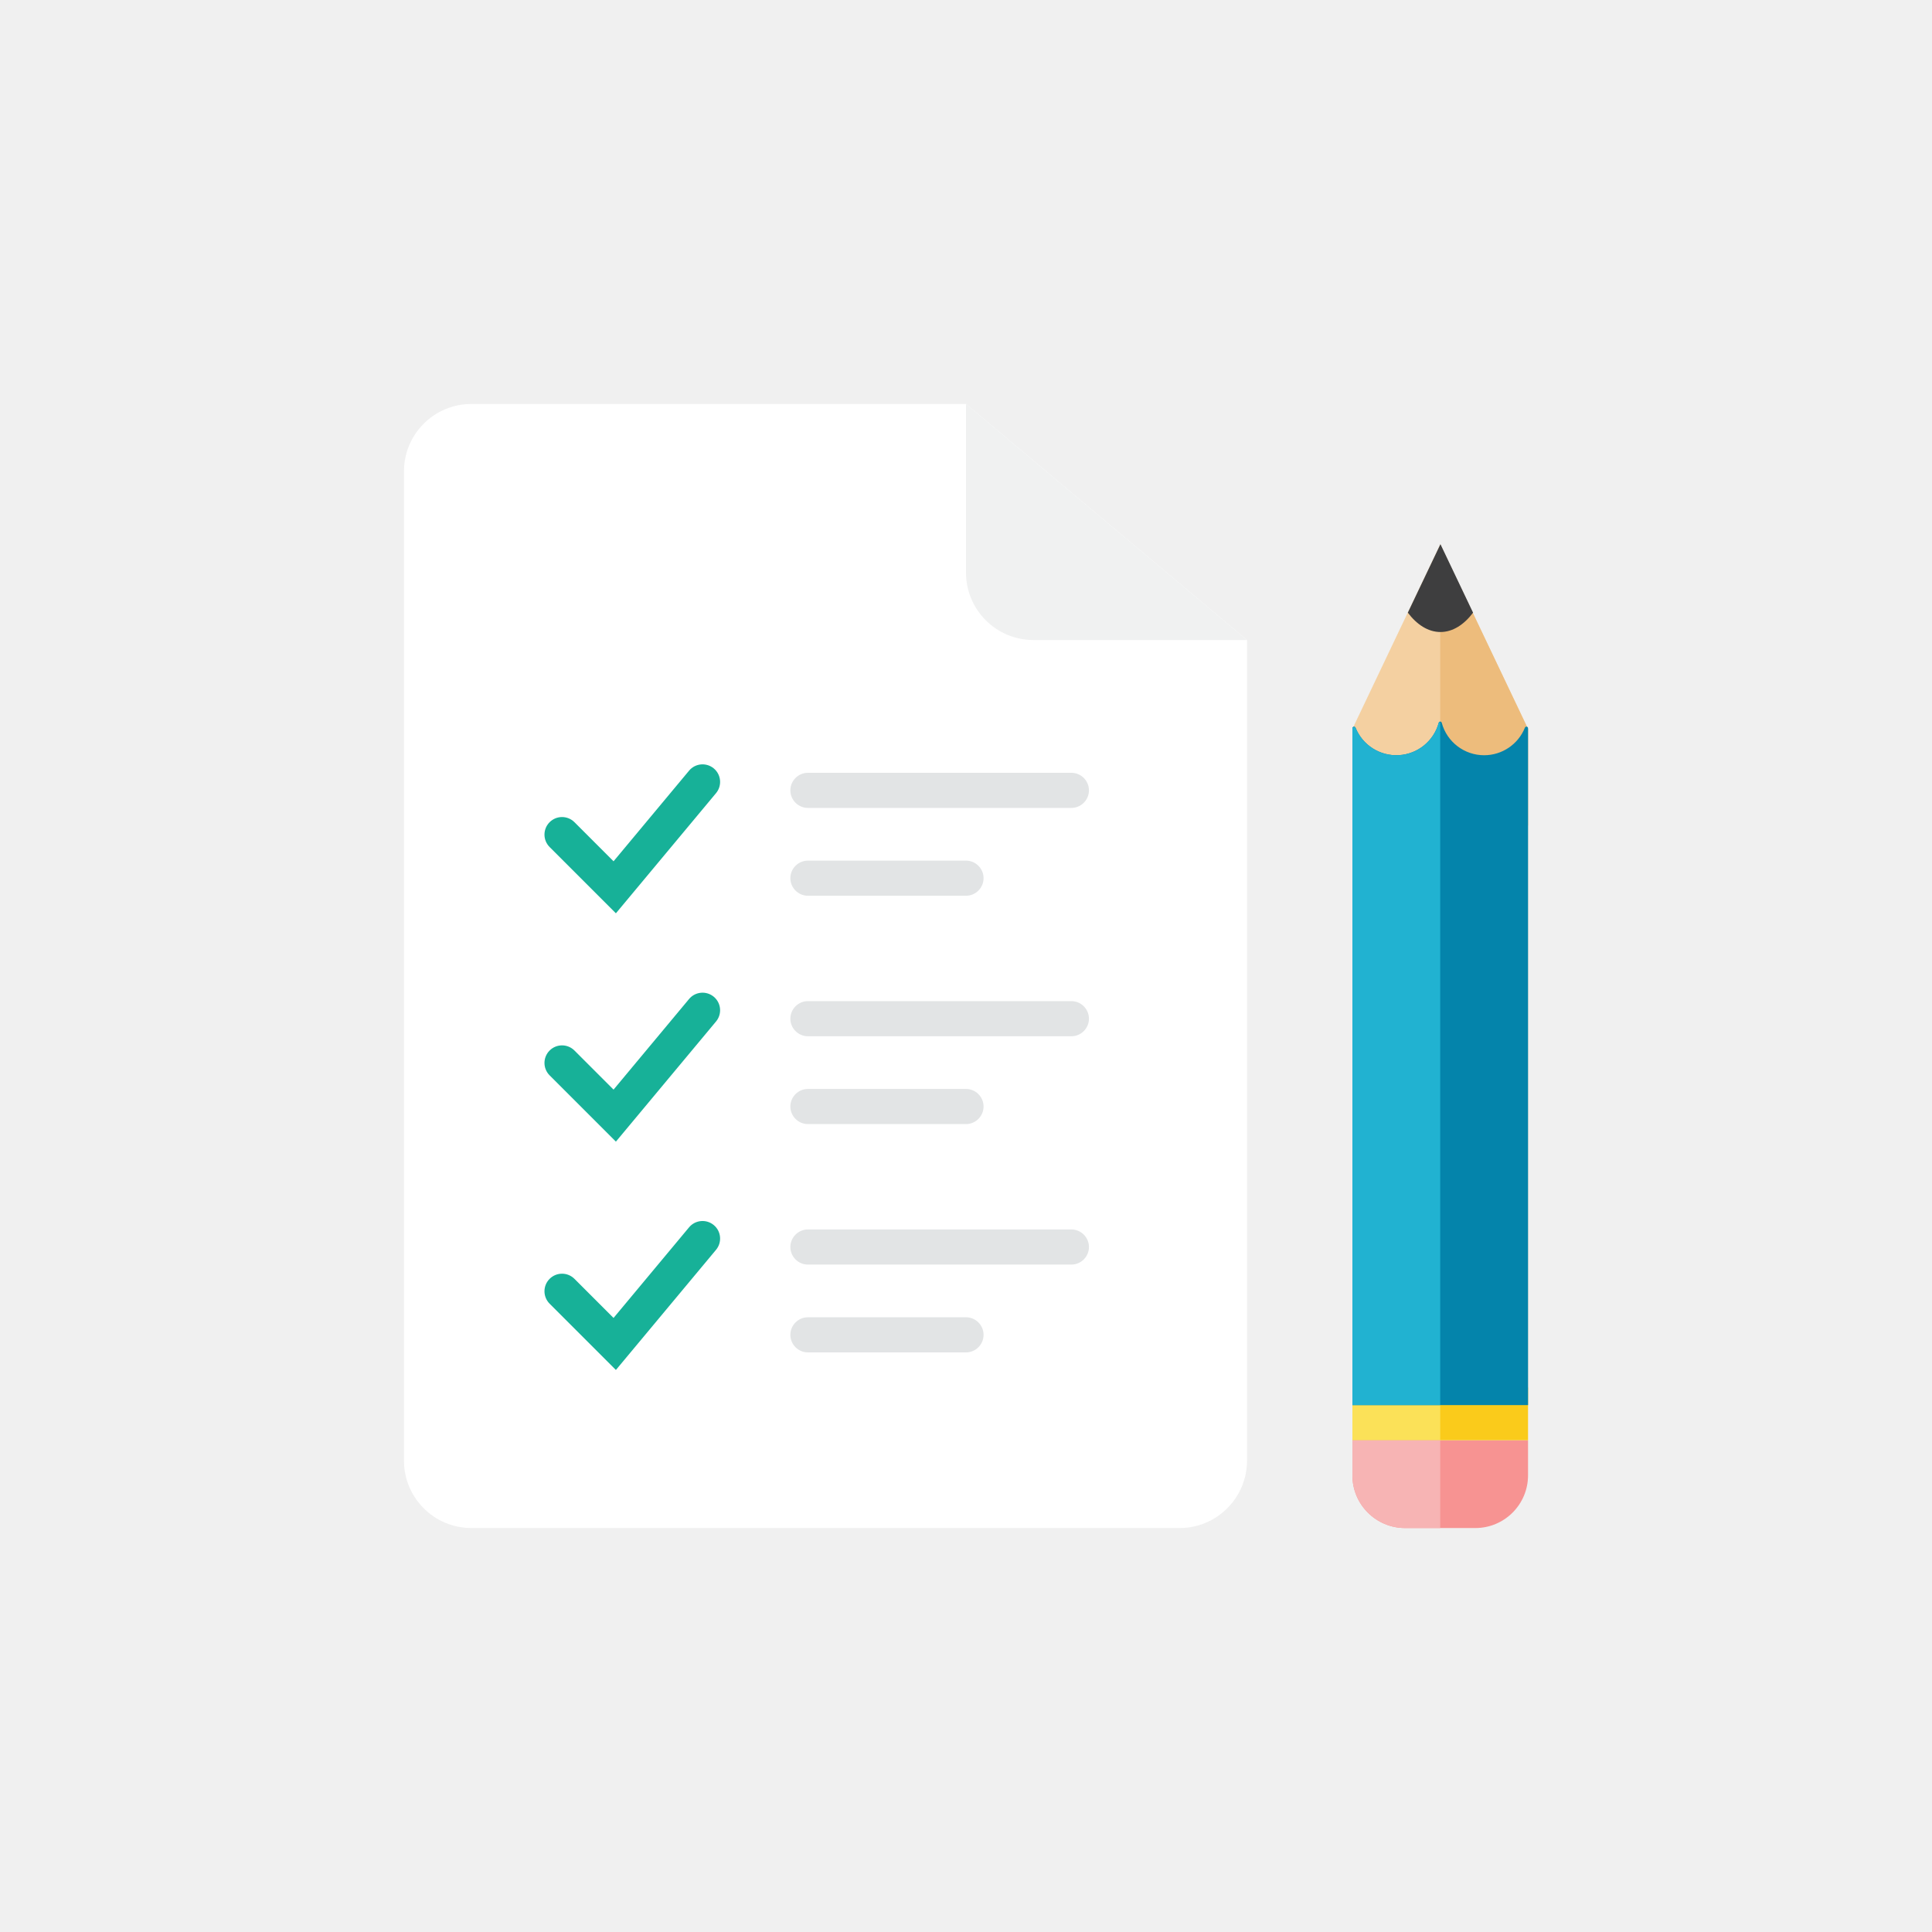
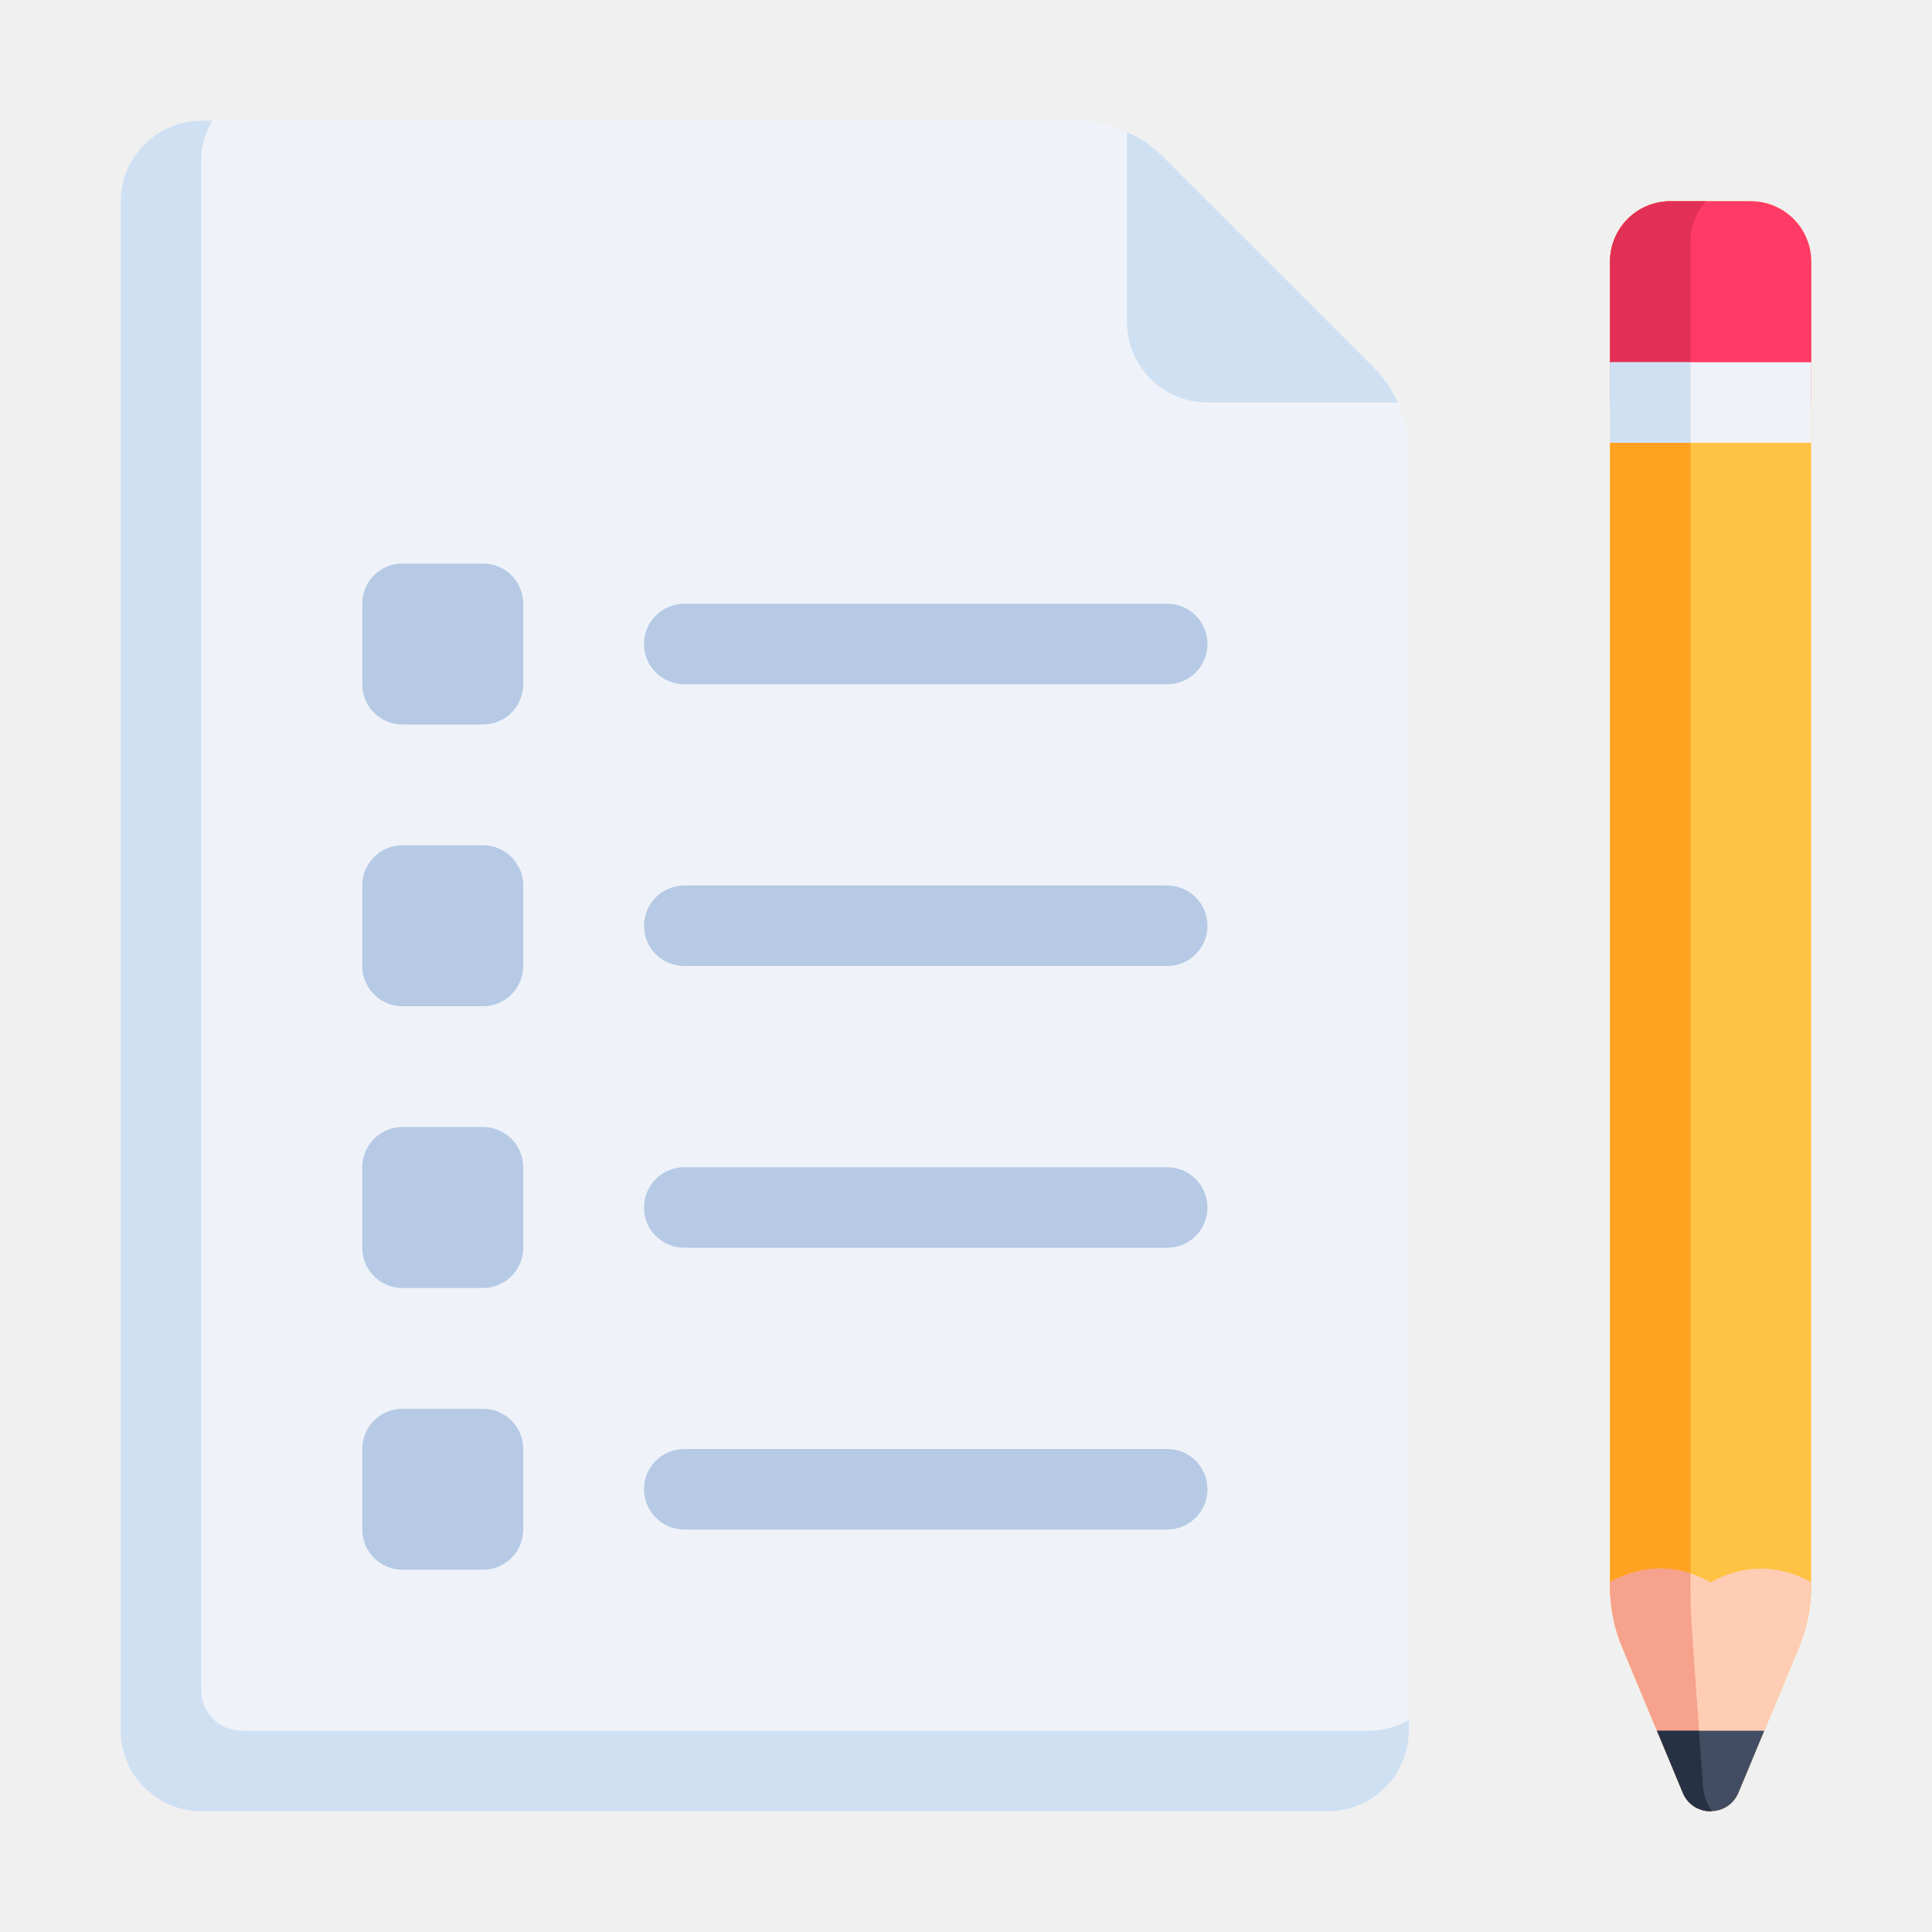
- <svg xmlns="http://www.w3.org/2000/svg" xml:space="preserve" viewBox="0 0 110 110" width="110" height="110" version="1.0" id="checklist">
-   <path fill="#FFF" d="M23 26.84A3.84 3.84 0 0 1 26.84 23H55l16 13.44v46.72A3.84 3.84 0 0 1 67.16 87H26.84A3.84 3.84 0 0 1 23 83.16V26.84z" />
-   <path fill="#F0F1F1" d="M55 23v9.6a3.84 3.84 0 0 0 3.84 3.84H71L55 23z" />
-   <path fill="#F4D0A1" d="M77 41.5 82 31l5 10.5V80H77z" />
-   <path fill="#EDBC7C" d="M87 47v-5.5L82 31v16z" />
-   <path fill="#F79392" d="M87 84a3 3 0 0 1-3 3h-4a3 3 0 0 1-3-3v-2h10v2z" />
-   <path fill="#E2E4E5" d="M62 45c0 .55-.45 1-1 1H46c-.55 0-1-.45-1-1s.45-1 1-1h15c.55 0 1 .45 1 1zM56 50c0 .55-.45 1-1 1h-9c-.55 0-1-.45-1-1s.45-1 1-1h9c.55 0 1 .45 1 1zM62 58c0 .55-.45 1-1 1H46c-.55 0-1-.45-1-1s.45-1 1-1h15c.55 0 1 .45 1 1zM56 63c0 .55-.45 1-1 1h-9c-.55 0-1-.45-1-1s.45-1 1-1h9c.55 0 1 .45 1 1zM62 71c0 .55-.45 1-1 1H46c-.55 0-1-.45-1-1s.45-1 1-1h15c.55 0 1 .45 1 1zM56 76c0 .55-.45 1-1 1h-9c-.55 0-1-.45-1-1s.45-1 1-1h9c.55 0 1 .45 1 1z" />
-   <path fill="#17B198" d="m35.067 52-3.774-3.774a.999.999 0 1 1 1.414-1.414l2.226 2.226 4.299-5.159a.999.999 0 1 1 1.536 1.28L35.067 52zM35.067 65l-3.774-3.774a.999.999 0 1 1 1.414-1.414l2.226 2.226 4.299-5.159a.999.999 0 1 1 1.536 1.28L35.067 65zM35.067 78l-3.774-3.774a.999.999 0 1 1 1.414-1.414l2.226 2.226 4.299-5.159a.999.999 0 1 1 1.536 1.28L35.067 78z" />
-   <path fill="#FACB1B" d="M77 79h10v3H77z" />
-   <path fill="#FBE158" d="M77 80h5v2h-5z" />
-   <path fill="#3E3E3F" d="m82.013 30.984-1.857 3.899c.512.678 1.152 1.101 1.857 1.101s1.345-.422 1.857-1.101l-1.857-3.899z" />
-   <path fill="#0484AB" d="M84.5 43a2.5 2.5 0 0 1-2.413-1.845c-.026-.097-.147-.097-.173 0a2.502 2.502 0 0 1-4.736.274.092.092 0 0 0-.178.035V80h10V41.464a.092.092 0 0 0-.178-.034A2.502 2.502 0 0 1 84.5 43z" />
-   <path fill="#21B2D1" d="M77 80V41.493c0-.111.147-.139.19-.036a2.5 2.5 0 0 0 4.727-.316c.014-.052.083-.045.083.009V80h-5z" />
-   <path fill="#F7B4B4" d="M77 82v2a3 3 0 0 0 3 3h2v-5h-5z" />
+ <svg xmlns="http://www.w3.org/2000/svg" id="assignment" viewBox="0 0 48 48">
+   <path d="M35,11.243v31.757c0,1.105-.895,2-2,2H5c-1.105,0-2-.895-2-2V5c0-1.105.895-2,2-2h21.757c.796,0,1.559.316,2.121.879l5.243,5.243c.563.563.879,1.326.879,2.121Z" style="fill:#eff3f9" />
+   <path d="M35 42.73v.27c0 1.1-.9 2-2 2H5c-1.1 0-2-.9-2-2V5c0-1.1.9-2 2-2h.27c-.17.29-.27.64-.27 1v38c0 .55.45 1 1 1h28c.36 0 .71-.1 1-.27ZM34.73 10h-4.73c-1.105 0-2-.895-2-2V3.28c.32.14.62.34.88.6l5.24 5.24c.26.26.46.56.61.88Z" style="fill:#cfe0f3" />
+   <path d="M29,17h-12c-.552,0-1-.448-1-1s.448-1,1-1h12c.552,0,1,.448,1,1s-.448,1-1,1ZM30,23c0-.552-.448-1-1-1h-12c-.552,0-1,.448-1,1s.448,1,1,1h12c.552,0,1-.448,1-1ZM30,30c0-.553-.448-1-1-1h-12c-.552,0-1,.447-1,1s.448,1,1,1h12c.552,0,1-.447,1-1ZM30,37c0-.553-.448-1-1-1h-12c-.552,0-1,.447-1,1s.448,1,1,1h12c.552,0,1-.447,1-1ZM13,17v-2c0-.552-.448-1-1-1h-2c-.552,0-1,.448-1,1v2c0,.552.448,1,1,1h2c.552,0,1-.448,1-1ZM13,24v-2c0-.552-.448-1-1-1h-2c-.552,0-1,.448-1,1v2c0,.552.448,1,1,1h2c.552,0,1-.448,1-1ZM13,31v-2c0-.552-.448-1-1-1h-2c-.552,0-1,.448-1,1v2c0,.552.448,1,1,1h2c.552,0,1-.448,1-1ZM13,38v-2c0-.552-.448-1-1-1h-2c-.552,0-1,.448-1,1v2c0,.552.448,1,1,1h2c.552,0,1-.448,1-1Z" style="fill:#b6cae5" />
+   <path d="M44.692,40.938l-1.5,3.6c-.256.615-1.128.615-1.385,0l-1.5-3.6c-.203-.487-.308-1.01-.308-1.538V6.5c0-.828.672-1.5,1.5-1.5h2c.828,0,1.5.672,1.5,1.5v32.9c0,.528-.105,1.051-.308,1.538Z" style="fill:#ffc343" />
+   <path d="M40,6.5v32.9c0,.53.1,1.05.31,1.54l1.5,3.6c.13.32.43.47.72.46-.12-.17-.2-.39-.22-.63l-.28-3.94c-.02-.29-.03-.57-.03-.86V6c0-.39.15-.74.39-1h-.89c-.83,0-1.5.67-1.5,1.5Z" style="fill:#ffa221" />
+   <path d="M40,10h5s0-3.5,0-3.5c0-.828-.672-1.5-1.5-1.5h-2c-.828,0-1.5.672-1.5,1.5v3.5Z" style="fill:#ff3b65" />
+   <path d="M40,6.5v3.5s2,0,2,0v-4c0-.39.15-.74.39-1h-.89c-.83,0-1.5.67-1.5,1.5Z" style="fill:#d82b50;opacity:.75" />
+   <rect width="5" height="2" x="40" y="9" style="fill:#eff3f9" />
+   <rect width="2" height="2" x="40" y="9" style="fill:#cfe0f3" />
+   <path d="M40,39.312v.09c0,.53.1,1.05.31,1.54l1.5,3.6c.25.61,1.13.61,1.38,0l1.5-3.6c.21-.49.31-1.01.31-1.54v-.09c-.37-.21-.79-.34-1.25-.34s-.88.13-1.25.34c-.37-.21-.79-.34-1.25-.34s-.88.13-1.25.34Z" style="fill:#ffcdb4" />
+   <path d="M40,39.31v.09c0,.53.1,1.05.31,1.54l1.5,3.6c.13.32.43.47.72.46-.12-.17-.2-.39-.22-.63l-.28-3.94c-.02-.29-.03-.57-.03-.86v-.48c-.23-.08-.49-.12-.75-.12-.46,0-.88.13-1.25.34Z" style="fill:#f6a28d" />
+   <path d="M43.833,43l-.641,1.538c-.256.615-1.128.615-1.385,0l-.641-1.538h2.667Z" style="fill:#424c63" />
+   <path d="M41.17,43l.64,1.54c.13.32.43.47.72.46-.12-.17-.2-.39-.22-.63l-.1-1.37h-1.04Z" style="fill:#263244" />
</svg>
